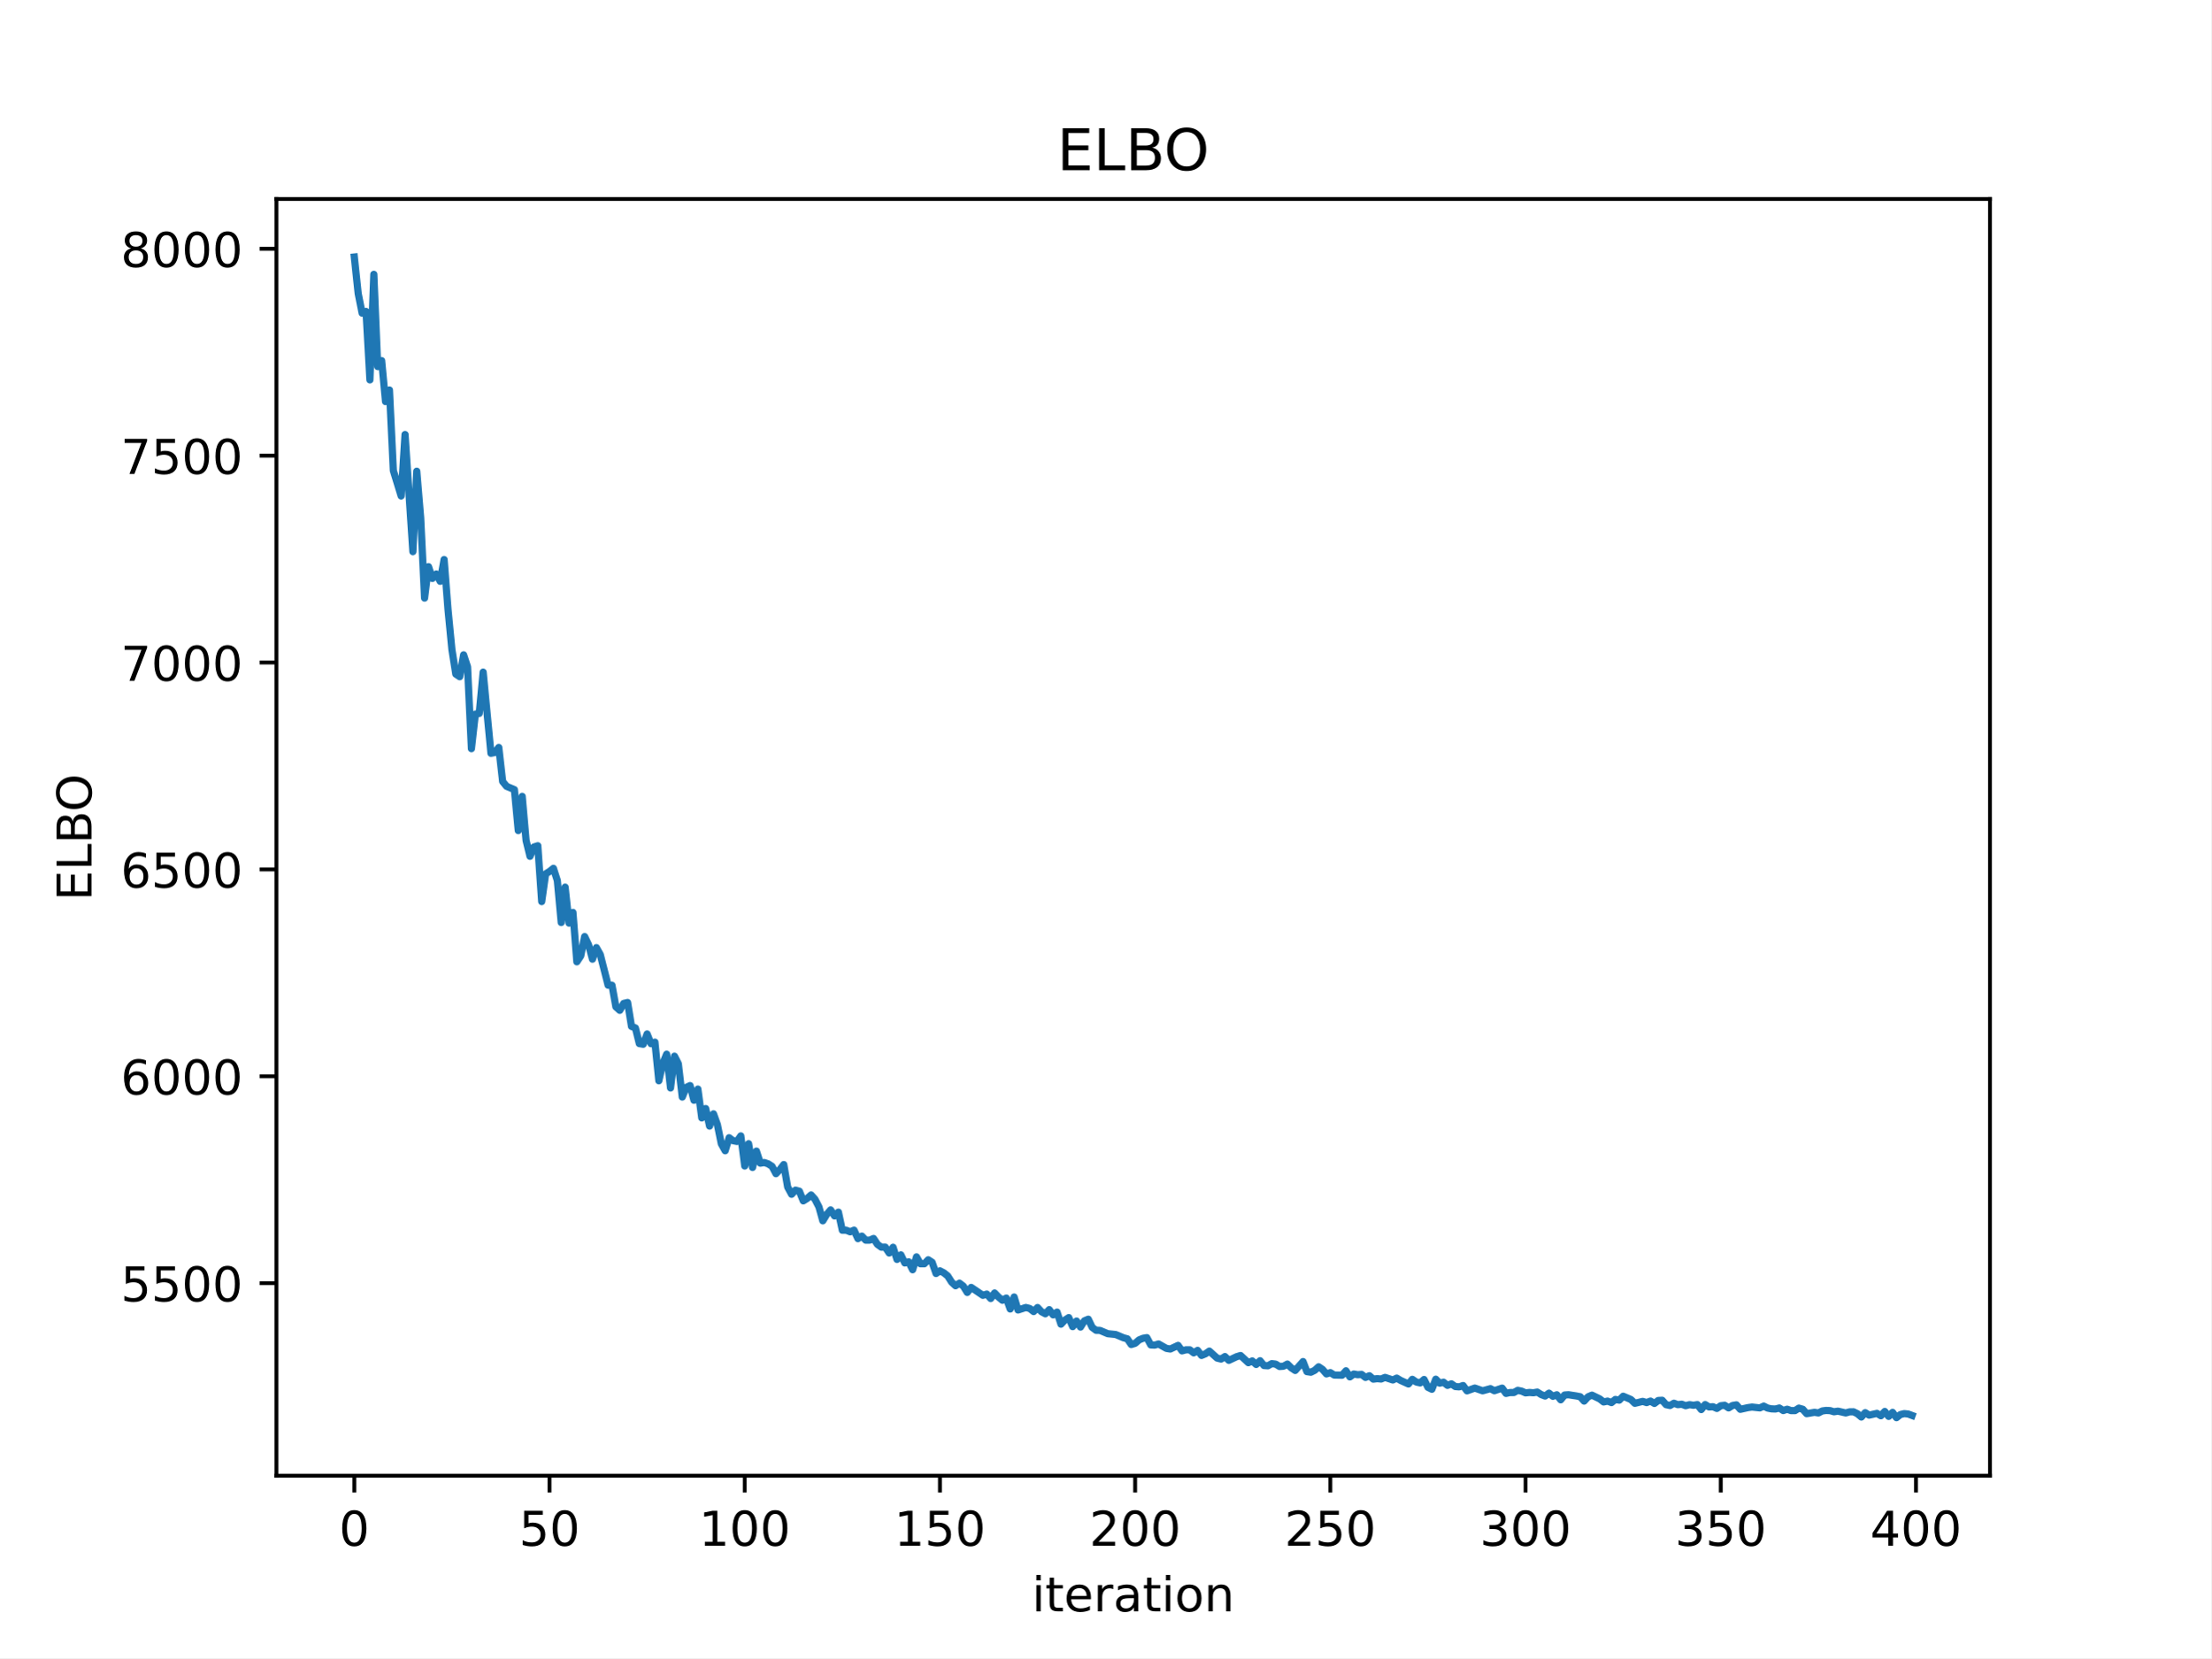
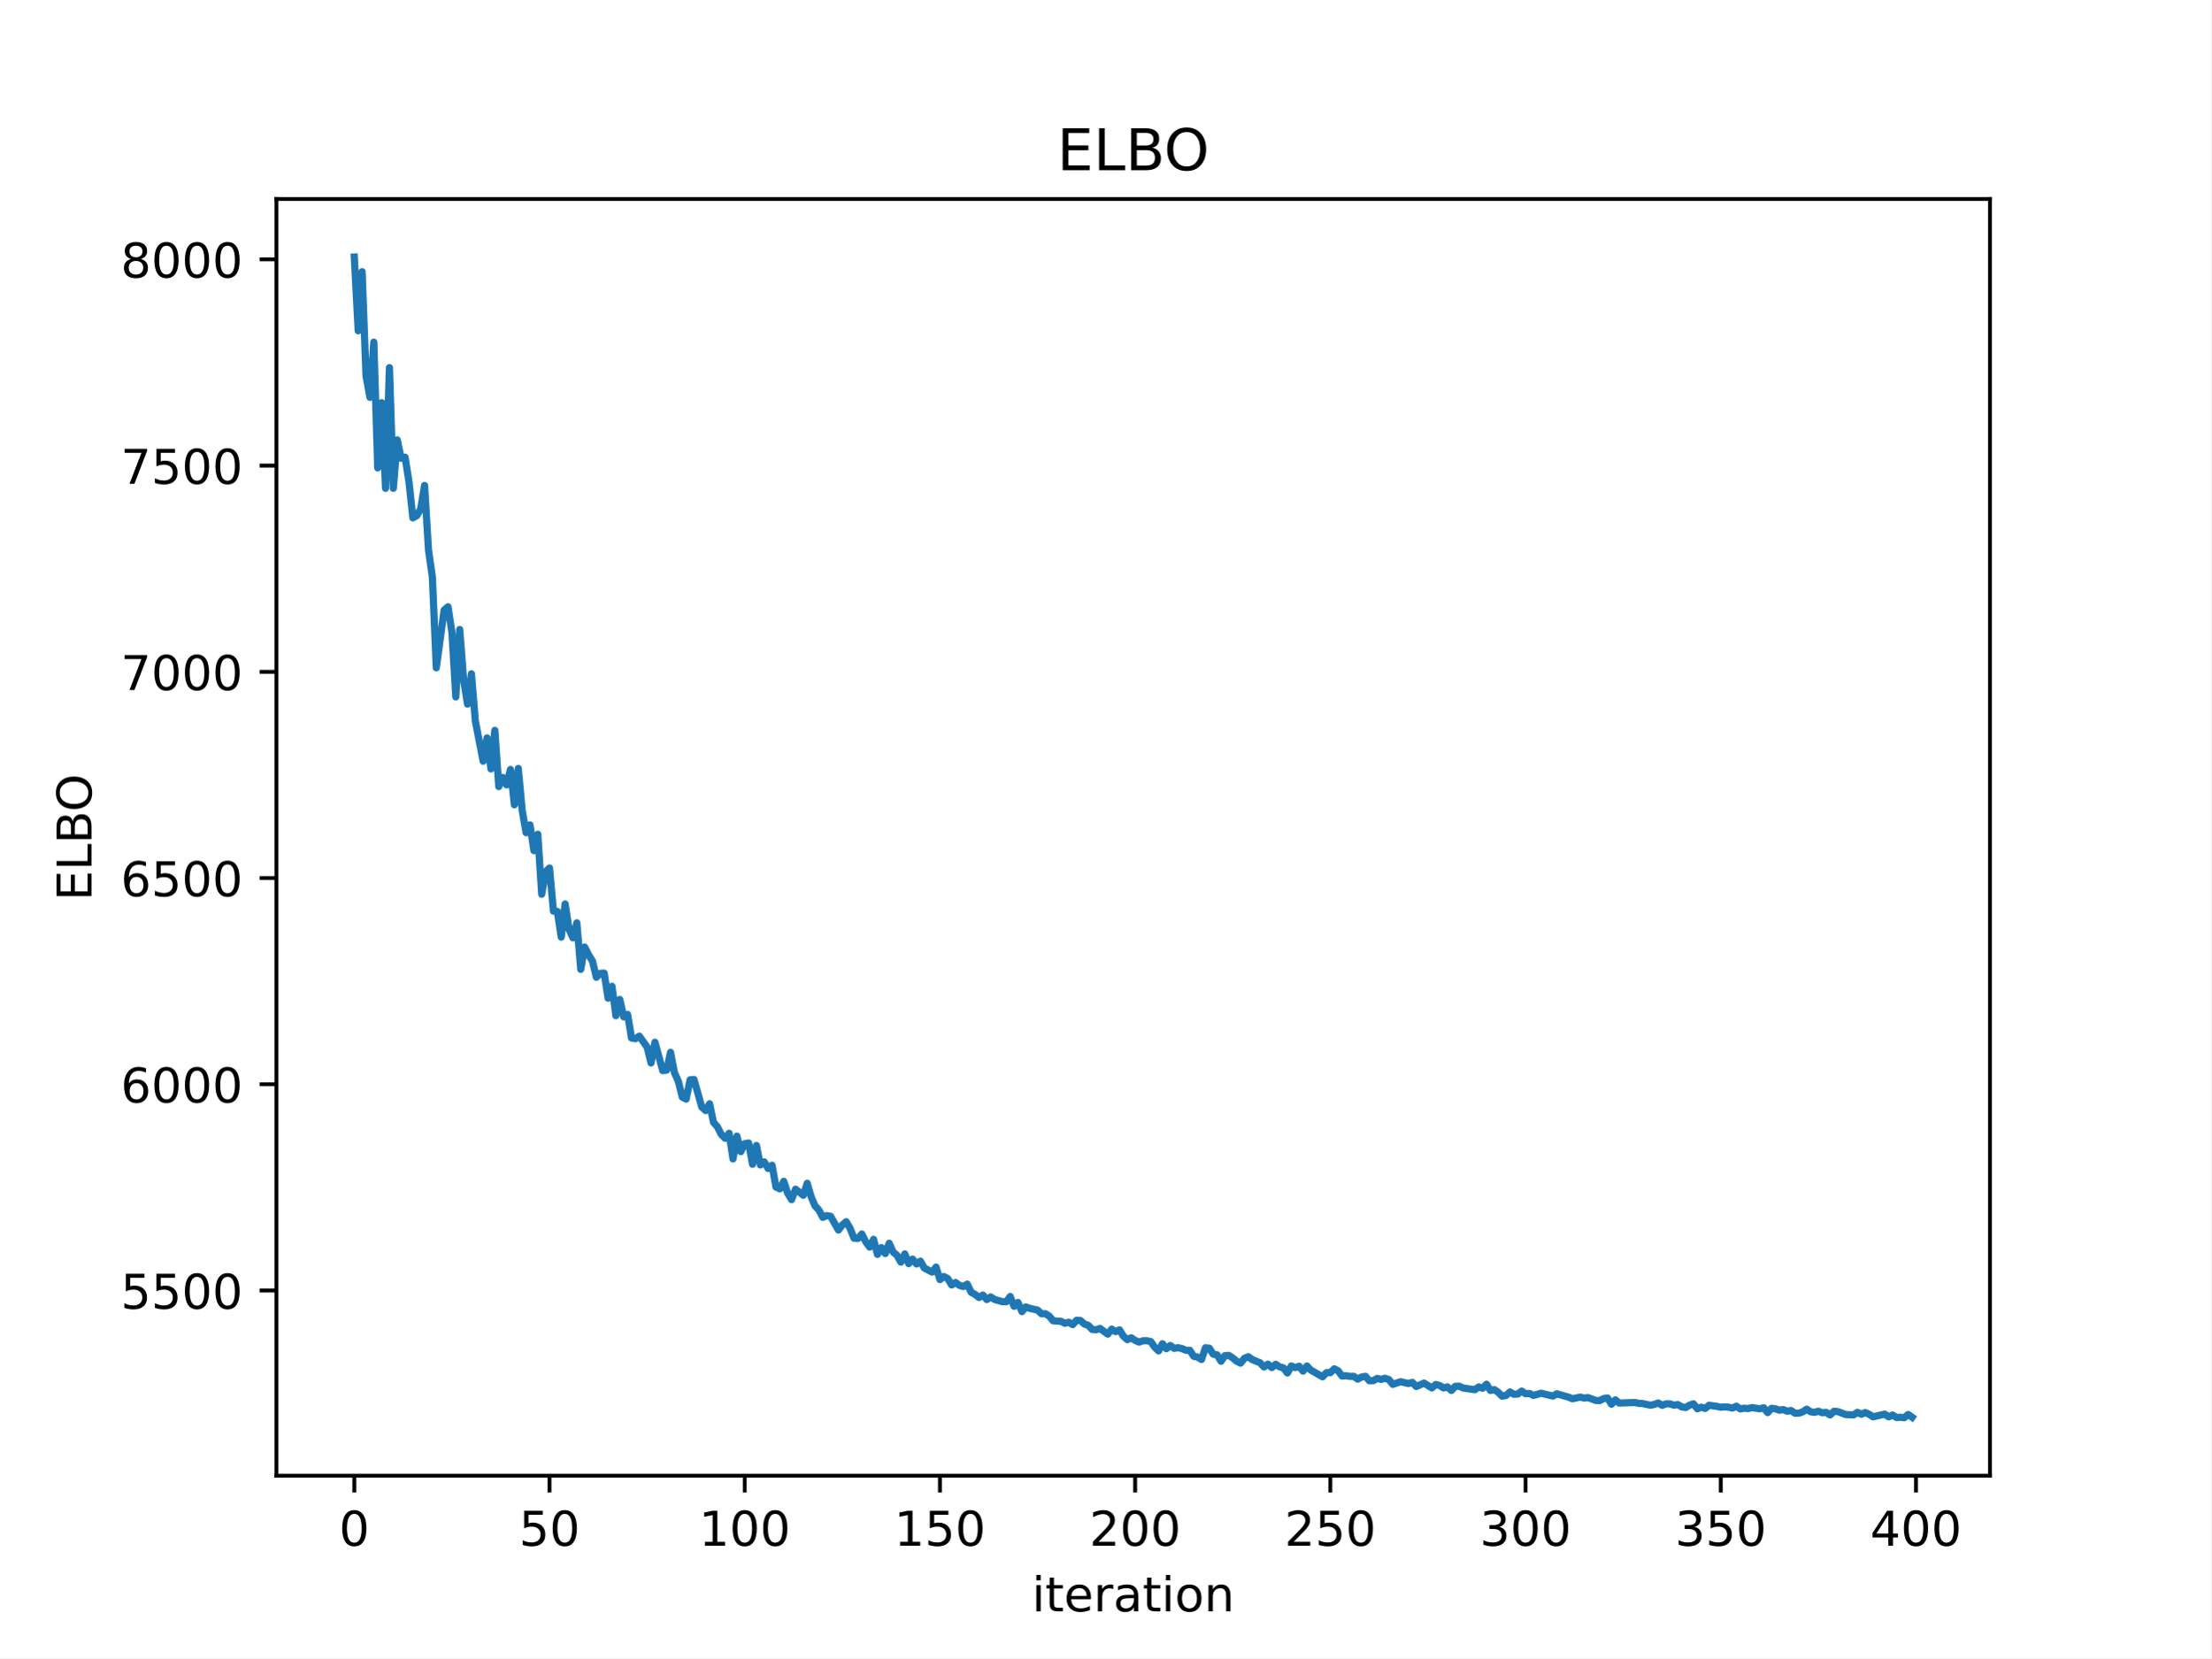
<svg xmlns="http://www.w3.org/2000/svg" xmlns:xlink="http://www.w3.org/1999/xlink" width="460.8pt" height="345.6pt" viewBox="0 0 460.8 345.6" version="1.1">
  <defs>
    <style type="text/css">*{stroke-linejoin: round; stroke-linecap: butt}</style>
  </defs>
  <g id="figure_1">
    <g id="patch_1">
      <path d="M 0 345.6  L 460.8 345.6  L 460.8 0  L 0 0  z " style="fill: #ffffff" />
    </g>
    <g id="axes_1">
      <g id="patch_2">
        <path d="M 57.6 307.584  L 414.72 307.584  L 414.72 41.472  L 57.6 41.472  z " style="fill: #ffffff" />
      </g>
      <g id="matplotlib.axis_1">
        <g id="xtick_1">
          <g id="line2d_1">
            <defs>
-               <path id="mc833ccbf90" d="M 0 0  L 0 3.5  " style="stroke: #000000; stroke-width: 0.8" />
+               <path id="md32063d9b9" d="M 0 0  L 0 3.5  " style="stroke: #000000; stroke-width: 0.8" />
            </defs>
            <g>
-               <use xlink:href="#mc833ccbf90" x="73.833" y="307.584" style="stroke: #000000; stroke-width: 0.8" />
+               <use xlink:href="#md32063d9b9" x="73.833" y="307.584" style="stroke: #000000; stroke-width: 0.8" />
            </g>
          </g>
          <g id="text_1">
            <g transform="translate(70.65148 322.1824) scale(0.1 -0.1)">
              <defs>
                <path id="DejaVuSans-30" d="M 2034 4250  Q 1547 4250 1301 3770  Q 1056 3291 1056 2328  Q 1056 1369 1301 889  Q 1547 409 2034 409  Q 2525 409 2770 889  Q 3016 1369 3016 2328  Q 3016 3291 2770 3770  Q 2525 4250 2034 4250  z M 2034 4750  Q 2819 4750 3233 4129  Q 3647 3509 3647 2328  Q 3647 1150 3233 529  Q 2819 -91 2034 -91  Q 1250 -91 836 529  Q 422 1150 422 2328  Q 422 3509 836 4129  Q 1250 4750 2034 4750  z " transform="scale(0.015625)" />
              </defs>
              <use xlink:href="#DejaVuSans-30" />
            </g>
          </g>
        </g>
        <g id="xtick_2">
          <g id="line2d_2">
            <g>
-               <use xlink:href="#mc833ccbf90" x="114.516" y="307.584" style="stroke: #000000; stroke-width: 0.8" />
+               <use xlink:href="#md32063d9b9" x="114.516" y="307.584" style="stroke: #000000; stroke-width: 0.8" />
            </g>
          </g>
          <g id="text_2">
            <g transform="translate(108.1538 322.1824) scale(0.1 -0.1)">
              <defs>
                <path id="DejaVuSans-35" d="M 691 4666  L 3169 4666  L 3169 4134  L 1269 4134  L 1269 2991  Q 1406 3038 1543 3061  Q 1681 3084 1819 3084  Q 2600 3084 3056 2656  Q 3513 2228 3513 1497  Q 3513 744 3044 326  Q 2575 -91 1722 -91  Q 1428 -91 1123 -41  Q 819 9 494 109  L 494 744  Q 775 591 1075 516  Q 1375 441 1709 441  Q 2250 441 2565 725  Q 2881 1009 2881 1497  Q 2881 1984 2565 2268  Q 2250 2553 1709 2553  Q 1456 2553 1204 2497  Q 953 2441 691 2322  L 691 4666  z " transform="scale(0.015625)" />
              </defs>
              <use xlink:href="#DejaVuSans-35" />
              <use xlink:href="#DejaVuSans-30" transform="translate(63.62305 0)" />
            </g>
          </g>
        </g>
        <g id="xtick_3">
          <g id="line2d_3">
            <g>
-               <use xlink:href="#mc833ccbf90" x="155.2" y="307.584" style="stroke: #000000; stroke-width: 0.8" />
+               <use xlink:href="#md32063d9b9" x="155.2" y="307.584" style="stroke: #000000; stroke-width: 0.8" />
            </g>
          </g>
          <g id="text_3">
            <g transform="translate(145.656 322.1824) scale(0.1 -0.1)">
              <defs>
                <path id="DejaVuSans-31" d="M 794 531  L 1825 531  L 1825 4091  L 703 3866  L 703 4441  L 1819 4666  L 2450 4666  L 2450 531  L 3481 531  L 3481 0  L 794 0  L 794 531  z " transform="scale(0.015625)" />
              </defs>
              <use xlink:href="#DejaVuSans-31" />
              <use xlink:href="#DejaVuSans-30" transform="translate(63.62305 0)" />
              <use xlink:href="#DejaVuSans-30" transform="translate(127.2461 0)" />
            </g>
          </g>
        </g>
        <g id="xtick_4">
          <g id="line2d_4">
            <g>
-               <use xlink:href="#mc833ccbf90" x="195.883" y="307.584" style="stroke: #000000; stroke-width: 0.8" />
+               <use xlink:href="#md32063d9b9" x="195.883" y="307.584" style="stroke: #000000; stroke-width: 0.8" />
            </g>
          </g>
          <g id="text_4">
            <g transform="translate(186.3396 322.1824) scale(0.1 -0.1)">
              <use xlink:href="#DejaVuSans-31" />
              <use xlink:href="#DejaVuSans-35" transform="translate(63.62305 0)" />
              <use xlink:href="#DejaVuSans-30" transform="translate(127.2461 0)" />
            </g>
          </g>
        </g>
        <g id="xtick_5">
          <g id="line2d_5">
            <g>
-               <use xlink:href="#mc833ccbf90" x="236.567" y="307.584" style="stroke: #000000; stroke-width: 0.8" />
+               <use xlink:href="#md32063d9b9" x="236.567" y="307.584" style="stroke: #000000; stroke-width: 0.8" />
            </g>
          </g>
          <g id="text_5">
            <g transform="translate(227.0231 322.1824) scale(0.1 -0.1)">
              <defs>
                <path id="DejaVuSans-32" d="M 1228 531  L 3431 531  L 3431 0  L 469 0  L 469 531  Q 828 903 1448 1529  Q 2069 2156 2228 2338  Q 2531 2678 2651 2914  Q 2772 3150 2772 3378  Q 2772 3750 2511 3984  Q 2250 4219 1831 4219  Q 1534 4219 1204 4116  Q 875 4013 500 3803  L 500 4441  Q 881 4594 1212 4672  Q 1544 4750 1819 4750  Q 2544 4750 2975 4387  Q 3406 4025 3406 3419  Q 3406 3131 3298 2873  Q 3191 2616 2906 2266  Q 2828 2175 2409 1742  Q 1991 1309 1228 531  z " transform="scale(0.015625)" />
              </defs>
              <use xlink:href="#DejaVuSans-32" />
              <use xlink:href="#DejaVuSans-30" transform="translate(63.62305 0)" />
              <use xlink:href="#DejaVuSans-30" transform="translate(127.2461 0)" />
            </g>
          </g>
        </g>
        <g id="xtick_6">
          <g id="line2d_6">
            <g>
-               <use xlink:href="#mc833ccbf90" x="277.25" y="307.584" style="stroke: #000000; stroke-width: 0.8" />
+               <use xlink:href="#md32063d9b9" x="277.25" y="307.584" style="stroke: #000000; stroke-width: 0.8" />
            </g>
          </g>
          <g id="text_6">
            <g transform="translate(267.7066 322.1824) scale(0.1 -0.1)">
              <use xlink:href="#DejaVuSans-32" />
              <use xlink:href="#DejaVuSans-35" transform="translate(63.62305 0)" />
              <use xlink:href="#DejaVuSans-30" transform="translate(127.2461 0)" />
            </g>
          </g>
        </g>
        <g id="xtick_7">
          <g id="line2d_7">
            <g>
-               <use xlink:href="#mc833ccbf90" x="317.934" y="307.584" style="stroke: #000000; stroke-width: 0.8" />
+               <use xlink:href="#md32063d9b9" x="317.934" y="307.584" style="stroke: #000000; stroke-width: 0.8" />
            </g>
          </g>
          <g id="text_7">
            <g transform="translate(308.3901 322.1824) scale(0.1 -0.1)">
              <defs>
                <path id="DejaVuSans-33" d="M 2597 2516  Q 3050 2419 3304 2112  Q 3559 1806 3559 1356  Q 3559 666 3084 287  Q 2609 -91 1734 -91  Q 1441 -91 1130 -33  Q 819 25 488 141  L 488 750  Q 750 597 1062 519  Q 1375 441 1716 441  Q 2309 441 2620 675  Q 2931 909 2931 1356  Q 2931 1769 2642 2001  Q 2353 2234 1838 2234  L 1294 2234  L 1294 2753  L 1863 2753  Q 2328 2753 2575 2939  Q 2822 3125 2822 3475  Q 2822 3834 2567 4026  Q 2313 4219 1838 4219  Q 1578 4219 1281 4162  Q 984 4106 628 3988  L 628 4550  Q 988 4650 1302 4700  Q 1616 4750 1894 4750  Q 2613 4750 3031 4423  Q 3450 4097 3450 3541  Q 3450 3153 3228 2886  Q 3006 2619 2597 2516  z " transform="scale(0.015625)" />
              </defs>
              <use xlink:href="#DejaVuSans-33" />
              <use xlink:href="#DejaVuSans-30" transform="translate(63.62305 0)" />
              <use xlink:href="#DejaVuSans-30" transform="translate(127.2461 0)" />
            </g>
          </g>
        </g>
        <g id="xtick_8">
          <g id="line2d_8">
            <g>
-               <use xlink:href="#mc833ccbf90" x="358.617" y="307.584" style="stroke: #000000; stroke-width: 0.8" />
+               <use xlink:href="#md32063d9b9" x="358.617" y="307.584" style="stroke: #000000; stroke-width: 0.8" />
            </g>
          </g>
          <g id="text_8">
            <g transform="translate(349.0737 322.1824) scale(0.1 -0.1)">
              <use xlink:href="#DejaVuSans-33" />
              <use xlink:href="#DejaVuSans-35" transform="translate(63.62305 0)" />
              <use xlink:href="#DejaVuSans-30" transform="translate(127.2461 0)" />
            </g>
          </g>
        </g>
        <g id="xtick_9">
          <g id="line2d_9">
            <g>
-               <use xlink:href="#mc833ccbf90" x="399.301" y="307.584" style="stroke: #000000; stroke-width: 0.8" />
+               <use xlink:href="#md32063d9b9" x="399.301" y="307.584" style="stroke: #000000; stroke-width: 0.8" />
            </g>
          </g>
          <g id="text_9">
            <g transform="translate(389.7572 322.1824) scale(0.1 -0.1)">
              <defs>
                <path id="DejaVuSans-34" d="M 2419 4116  L 825 1625  L 2419 1625  L 2419 4116  z M 2253 4666  L 3047 4666  L 3047 1625  L 3713 1625  L 3713 1100  L 3047 1100  L 3047 0  L 2419 0  L 2419 1100  L 313 1100  L 313 1709  L 2253 4666  z " transform="scale(0.015625)" />
              </defs>
              <use xlink:href="#DejaVuSans-34" />
              <use xlink:href="#DejaVuSans-30" transform="translate(63.62305 0)" />
              <use xlink:href="#DejaVuSans-30" transform="translate(127.2461 0)" />
            </g>
          </g>
        </g>
        <g id="text_10">
          <g transform="translate(215.0373 335.8606) scale(0.1 -0.1)">
            <defs>
              <path id="DejaVuSans-69" d="M 603 3500  L 1178 3500  L 1178 0  L 603 0  L 603 3500  z M 603 4863  L 1178 4863  L 1178 4134  L 603 4134  L 603 4863  z " transform="scale(0.015625)" />
              <path id="DejaVuSans-74" d="M 1172 4494  L 1172 3500  L 2356 3500  L 2356 3053  L 1172 3053  L 1172 1153  Q 1172 725 1289 603  Q 1406 481 1766 481  L 2356 481  L 2356 0  L 1766 0  Q 1100 0 847 248  Q 594 497 594 1153  L 594 3053  L 172 3053  L 172 3500  L 594 3500  L 594 4494  L 1172 4494  z " transform="scale(0.015625)" />
              <path id="DejaVuSans-65" d="M 3597 1894  L 3597 1613  L 953 1613  Q 991 1019 1311 708  Q 1631 397 2203 397  Q 2534 397 2845 478  Q 3156 559 3463 722  L 3463 178  Q 3153 47 2828 -22  Q 2503 -91 2169 -91  Q 1331 -91 842 396  Q 353 884 353 1716  Q 353 2575 817 3079  Q 1281 3584 2069 3584  Q 2775 3584 3186 3129  Q 3597 2675 3597 1894  z M 3022 2063  Q 3016 2534 2758 2815  Q 2500 3097 2075 3097  Q 1594 3097 1305 2825  Q 1016 2553 972 2059  L 3022 2063  z " transform="scale(0.015625)" />
              <path id="DejaVuSans-72" d="M 2631 2963  Q 2534 3019 2420 3045  Q 2306 3072 2169 3072  Q 1681 3072 1420 2755  Q 1159 2438 1159 1844  L 1159 0  L 581 0  L 581 3500  L 1159 3500  L 1159 2956  Q 1341 3275 1631 3429  Q 1922 3584 2338 3584  Q 2397 3584 2469 3576  Q 2541 3569 2628 3553  L 2631 2963  z " transform="scale(0.015625)" />
              <path id="DejaVuSans-61" d="M 2194 1759  Q 1497 1759 1228 1600  Q 959 1441 959 1056  Q 959 750 1161 570  Q 1363 391 1709 391  Q 2188 391 2477 730  Q 2766 1069 2766 1631  L 2766 1759  L 2194 1759  z M 3341 1997  L 3341 0  L 2766 0  L 2766 531  Q 2569 213 2275 61  Q 1981 -91 1556 -91  Q 1019 -91 701 211  Q 384 513 384 1019  Q 384 1609 779 1909  Q 1175 2209 1959 2209  L 2766 2209  L 2766 2266  Q 2766 2663 2505 2880  Q 2244 3097 1772 3097  Q 1472 3097 1187 3025  Q 903 2953 641 2809  L 641 3341  Q 956 3463 1253 3523  Q 1550 3584 1831 3584  Q 2591 3584 2966 3190  Q 3341 2797 3341 1997  z " transform="scale(0.015625)" />
              <path id="DejaVuSans-6f" d="M 1959 3097  Q 1497 3097 1228 2736  Q 959 2375 959 1747  Q 959 1119 1226 758  Q 1494 397 1959 397  Q 2419 397 2687 759  Q 2956 1122 2956 1747  Q 2956 2369 2687 2733  Q 2419 3097 1959 3097  z M 1959 3584  Q 2709 3584 3137 3096  Q 3566 2609 3566 1747  Q 3566 888 3137 398  Q 2709 -91 1959 -91  Q 1206 -91 779 398  Q 353 888 353 1747  Q 353 2609 779 3096  Q 1206 3584 1959 3584  z " transform="scale(0.015625)" />
              <path id="DejaVuSans-6e" d="M 3513 2113  L 3513 0  L 2938 0  L 2938 2094  Q 2938 2591 2744 2837  Q 2550 3084 2163 3084  Q 1697 3084 1428 2787  Q 1159 2491 1159 1978  L 1159 0  L 581 0  L 581 3500  L 1159 3500  L 1159 2956  Q 1366 3272 1645 3428  Q 1925 3584 2291 3584  Q 2894 3584 3203 3211  Q 3513 2838 3513 2113  z " transform="scale(0.015625)" />
            </defs>
            <use xlink:href="#DejaVuSans-69" />
            <use xlink:href="#DejaVuSans-74" transform="translate(27.7832 0)" />
            <use xlink:href="#DejaVuSans-65" transform="translate(66.99219 0)" />
            <use xlink:href="#DejaVuSans-72" transform="translate(128.5156 0)" />
            <use xlink:href="#DejaVuSans-61" transform="translate(169.6289 0)" />
            <use xlink:href="#DejaVuSans-74" transform="translate(230.9082 0)" />
            <use xlink:href="#DejaVuSans-69" transform="translate(270.1172 0)" />
            <use xlink:href="#DejaVuSans-6f" transform="translate(297.9004 0)" />
            <use xlink:href="#DejaVuSans-6e" transform="translate(359.082 0)" />
          </g>
        </g>
      </g>
      <g id="matplotlib.axis_2">
        <g id="ytick_1">
          <g id="line2d_10">
            <defs>
-               <path id="m7bde26a896" d="M 0 0  L -3.5 0  " style="stroke: #000000; stroke-width: 0.8" />
+               <path id="m57c0dbff51" d="M 0 0  L -3.5 0  " style="stroke: #000000; stroke-width: 0.8" />
            </defs>
            <g>
-               <use xlink:href="#m7bde26a896" x="57.6" y="267.454" style="stroke: #000000; stroke-width: 0.8" />
+               <use xlink:href="#m57c0dbff51" x="57.6" y="268.985" style="stroke: #000000; stroke-width: 0.8" />
            </g>
          </g>
          <g id="text_11">
-             <g transform="translate(25.15 271.2532) scale(0.1 -0.1)">
+             <g transform="translate(25.15 272.7844) scale(0.1 -0.1)">
              <use xlink:href="#DejaVuSans-35" />
              <use xlink:href="#DejaVuSans-35" transform="translate(63.62305 0)" />
              <use xlink:href="#DejaVuSans-30" transform="translate(127.2461 0)" />
              <use xlink:href="#DejaVuSans-30" transform="translate(190.8691 0)" />
            </g>
          </g>
        </g>
        <g id="ytick_2">
          <g id="line2d_11">
            <g>
-               <use xlink:href="#m7bde26a896" x="57.6" y="224.333" style="stroke: #000000; stroke-width: 0.8" />
+               <use xlink:href="#m57c0dbff51" x="57.6" y="225.998" style="stroke: #000000; stroke-width: 0.8" />
            </g>
          </g>
          <g id="text_12">
-             <g transform="translate(25.15 228.1317) scale(0.1 -0.1)">
+             <g transform="translate(25.15 229.7975) scale(0.1 -0.1)">
              <defs>
                <path id="DejaVuSans-36" d="M 2113 2584  Q 1688 2584 1439 2293  Q 1191 2003 1191 1497  Q 1191 994 1439 701  Q 1688 409 2113 409  Q 2538 409 2786 701  Q 3034 994 3034 1497  Q 3034 2003 2786 2293  Q 2538 2584 2113 2584  z M 3366 4563  L 3366 3988  Q 3128 4100 2886 4159  Q 2644 4219 2406 4219  Q 1781 4219 1451 3797  Q 1122 3375 1075 2522  Q 1259 2794 1537 2939  Q 1816 3084 2150 3084  Q 2853 3084 3261 2657  Q 3669 2231 3669 1497  Q 3669 778 3244 343  Q 2819 -91 2113 -91  Q 1303 -91 875 529  Q 447 1150 447 2328  Q 447 3434 972 4092  Q 1497 4750 2381 4750  Q 2619 4750 2861 4703  Q 3103 4656 3366 4563  z " transform="scale(0.015625)" />
              </defs>
              <use xlink:href="#DejaVuSans-36" />
              <use xlink:href="#DejaVuSans-30" transform="translate(63.62305 0)" />
              <use xlink:href="#DejaVuSans-30" transform="translate(127.2461 0)" />
              <use xlink:href="#DejaVuSans-30" transform="translate(190.8691 0)" />
            </g>
          </g>
        </g>
        <g id="ytick_3">
          <g id="line2d_12">
            <g>
-               <use xlink:href="#m7bde26a896" x="57.6" y="181.211" style="stroke: #000000; stroke-width: 0.8" />
+               <use xlink:href="#m57c0dbff51" x="57.6" y="183.011" style="stroke: #000000; stroke-width: 0.8" />
            </g>
          </g>
          <g id="text_13">
-             <g transform="translate(25.15 185.0103) scale(0.1 -0.1)">
+             <g transform="translate(25.15 186.8106) scale(0.1 -0.1)">
              <use xlink:href="#DejaVuSans-36" />
              <use xlink:href="#DejaVuSans-35" transform="translate(63.62305 0)" />
              <use xlink:href="#DejaVuSans-30" transform="translate(127.2461 0)" />
              <use xlink:href="#DejaVuSans-30" transform="translate(190.8691 0)" />
            </g>
          </g>
        </g>
        <g id="ytick_4">
          <g id="line2d_13">
            <g>
-               <use xlink:href="#m7bde26a896" x="57.6" y="138.09" style="stroke: #000000; stroke-width: 0.8" />
+               <use xlink:href="#m57c0dbff51" x="57.6" y="140.024" style="stroke: #000000; stroke-width: 0.8" />
            </g>
          </g>
          <g id="text_14">
-             <g transform="translate(25.15 141.8888) scale(0.1 -0.1)">
+             <g transform="translate(25.15 143.8237) scale(0.1 -0.1)">
              <defs>
                <path id="DejaVuSans-37" d="M 525 4666  L 3525 4666  L 3525 4397  L 1831 0  L 1172 0  L 2766 4134  L 525 4134  L 525 4666  z " transform="scale(0.015625)" />
              </defs>
              <use xlink:href="#DejaVuSans-37" />
              <use xlink:href="#DejaVuSans-30" transform="translate(63.62305 0)" />
              <use xlink:href="#DejaVuSans-30" transform="translate(127.2461 0)" />
              <use xlink:href="#DejaVuSans-30" transform="translate(190.8691 0)" />
            </g>
          </g>
        </g>
        <g id="ytick_5">
          <g id="line2d_14">
            <g>
-               <use xlink:href="#m7bde26a896" x="57.6" y="94.968" style="stroke: #000000; stroke-width: 0.8" />
+               <use xlink:href="#m57c0dbff51" x="57.6" y="97.038" style="stroke: #000000; stroke-width: 0.8" />
            </g>
          </g>
          <g id="text_15">
-             <g transform="translate(25.15 98.76726) scale(0.1 -0.1)">
+             <g transform="translate(25.15 100.8368) scale(0.1 -0.1)">
              <use xlink:href="#DejaVuSans-37" />
              <use xlink:href="#DejaVuSans-35" transform="translate(63.62305 0)" />
              <use xlink:href="#DejaVuSans-30" transform="translate(127.2461 0)" />
              <use xlink:href="#DejaVuSans-30" transform="translate(190.8691 0)" />
            </g>
          </g>
        </g>
        <g id="ytick_6">
          <g id="line2d_15">
            <g>
-               <use xlink:href="#m7bde26a896" x="57.6" y="51.847" style="stroke: #000000; stroke-width: 0.8" />
+               <use xlink:href="#m57c0dbff51" x="57.6" y="54.051" style="stroke: #000000; stroke-width: 0.8" />
            </g>
          </g>
          <g id="text_16">
-             <g transform="translate(25.15 55.64577) scale(0.1 -0.1)">
+             <g transform="translate(25.15 57.84994) scale(0.1 -0.1)">
              <defs>
                <path id="DejaVuSans-38" d="M 2034 2216  Q 1584 2216 1326 1975  Q 1069 1734 1069 1313  Q 1069 891 1326 650  Q 1584 409 2034 409  Q 2484 409 2743 651  Q 3003 894 3003 1313  Q 3003 1734 2745 1975  Q 2488 2216 2034 2216  z M 1403 2484  Q 997 2584 770 2862  Q 544 3141 544 3541  Q 544 4100 942 4425  Q 1341 4750 2034 4750  Q 2731 4750 3128 4425  Q 3525 4100 3525 3541  Q 3525 3141 3298 2862  Q 3072 2584 2669 2484  Q 3125 2378 3379 2068  Q 3634 1759 3634 1313  Q 3634 634 3220 271  Q 2806 -91 2034 -91  Q 1263 -91 848 271  Q 434 634 434 1313  Q 434 1759 690 2068  Q 947 2378 1403 2484  z M 1172 3481  Q 1172 3119 1398 2916  Q 1625 2713 2034 2713  Q 2441 2713 2670 2916  Q 2900 3119 2900 3481  Q 2900 3844 2670 4047  Q 2441 4250 2034 4250  Q 1625 4250 1398 4047  Q 1172 3844 1172 3481  z " transform="scale(0.015625)" />
              </defs>
              <use xlink:href="#DejaVuSans-38" />
              <use xlink:href="#DejaVuSans-30" transform="translate(63.62305 0)" />
              <use xlink:href="#DejaVuSans-30" transform="translate(127.2461 0)" />
              <use xlink:href="#DejaVuSans-30" transform="translate(190.8691 0)" />
            </g>
          </g>
        </g>
        <g id="text_17">
          <g transform="translate(19.07031 187.7522) rotate(-90) scale(0.1 -0.1)">
            <defs>
              <path id="DejaVuSans-45" d="M 628 4666  L 3578 4666  L 3578 4134  L 1259 4134  L 1259 2753  L 3481 2753  L 3481 2222  L 1259 2222  L 1259 531  L 3634 531  L 3634 0  L 628 0  L 628 4666  z " transform="scale(0.015625)" />
              <path id="DejaVuSans-4c" d="M 628 4666  L 1259 4666  L 1259 531  L 3531 531  L 3531 0  L 628 0  L 628 4666  z " transform="scale(0.015625)" />
              <path id="DejaVuSans-42" d="M 1259 2228  L 1259 519  L 2272 519  Q 2781 519 3026 730  Q 3272 941 3272 1375  Q 3272 1813 3026 2020  Q 2781 2228 2272 2228  L 1259 2228  z M 1259 4147  L 1259 2741  L 2194 2741  Q 2656 2741 2882 2914  Q 3109 3088 3109 3444  Q 3109 3797 2882 3972  Q 2656 4147 2194 4147  L 1259 4147  z M 628 4666  L 2241 4666  Q 2963 4666 3353 4366  Q 3744 4066 3744 3513  Q 3744 3084 3544 2831  Q 3344 2578 2956 2516  Q 3422 2416 3680 2098  Q 3938 1781 3938 1306  Q 3938 681 3513 340  Q 3088 0 2303 0  L 628 0  L 628 4666  z " transform="scale(0.015625)" />
              <path id="DejaVuSans-4f" d="M 2522 4238  Q 1834 4238 1429 3725  Q 1025 3213 1025 2328  Q 1025 1447 1429 934  Q 1834 422 2522 422  Q 3209 422 3611 934  Q 4013 1447 4013 2328  Q 4013 3213 3611 3725  Q 3209 4238 2522 4238  z M 2522 4750  Q 3503 4750 4090 4092  Q 4678 3434 4678 2328  Q 4678 1225 4090 567  Q 3503 -91 2522 -91  Q 1538 -91 948 565  Q 359 1222 359 2328  Q 359 3434 948 4092  Q 1538 4750 2522 4750  z " transform="scale(0.015625)" />
            </defs>
            <use xlink:href="#DejaVuSans-45" />
            <use xlink:href="#DejaVuSans-4c" transform="translate(63.18359 0)" />
            <use xlink:href="#DejaVuSans-42" transform="translate(118.8965 0)" />
            <use xlink:href="#DejaVuSans-4f" transform="translate(185.75 0)" />
          </g>
        </g>
      </g>
      <g id="line2d_16">
-         <path d="M 73.833 53.568  L 74.646 61.19  L 75.46 65.26  L 76.274 64.905  L 77.087 79.18  L 77.901 57.174  L 78.715 76.399  L 79.528 75.156  L 80.342 83.699  L 81.156 81.281  L 81.969 98.078  L 83.597 103.377  L 84.41 90.562  L 86.038 114.977  L 86.851 98.222  L 87.665 107.927  L 88.479 124.656  L 89.292 118.104  L 90.106 120.562  L 90.92 119.632  L 91.733 121.162  L 92.547 116.621  L 93.361 127.025  L 94.174 135.398  L 94.988 140.499  L 95.802 141.044  L 96.616 136.494  L 97.429 138.983  L 98.243 156.053  L 99.057 148.839  L 99.87 148.7  L 100.684 140.093  L 102.311 157.011  L 103.125 156.837  L 103.939 155.796  L 104.752 162.892  L 105.566 163.898  L 107.193 164.575  L 108.007 173.123  L 108.821 165.978  L 109.634 175.172  L 110.448 178.484  L 111.262 176.537  L 112.075 176.281  L 112.889 187.919  L 113.703 182.146  L 114.516 181.639  L 115.33 180.993  L 116.144 183.523  L 116.957 192.283  L 117.771 184.9  L 118.585 192.406  L 119.398 190.172  L 120.212 200.474  L 121.026 199.243  L 121.839 195.212  L 122.653 196.916  L 123.467 199.923  L 124.28 197.508  L 125.094 198.964  L 126.721 205.341  L 127.535 205.358  L 128.349 209.86  L 129.162 210.588  L 129.976 209.143  L 130.79 208.945  L 131.603 213.931  L 132.417 214.257  L 133.231 217.514  L 134.044 217.659  L 134.858 215.508  L 135.672 217.542  L 136.485 217.211  L 137.299 225.264  L 138.113 221.709  L 138.926 219.729  L 139.74 226.763  L 140.554 220.134  L 141.367 221.723  L 142.181 228.659  L 142.995 226.644  L 143.808 226.269  L 144.622 229.331  L 145.436 226.998  L 146.249 233.007  L 147.063 231.055  L 147.877 234.711  L 148.69 232.161  L 149.504 234.407  L 150.318 238.404  L 151.131 239.855  L 151.945 237.14  L 152.759 237.748  L 153.572 237.91  L 154.386 236.757  L 155.2 243.032  L 156.013 238.387  L 156.827 243.341  L 157.641 239.926  L 158.454 242.446  L 159.268 242.304  L 160.082 242.578  L 160.895 243.103  L 161.709 244.634  L 162.523 243.772  L 163.336 242.728  L 164.15 247.425  L 164.964 248.926  L 165.777 248.067  L 166.591 248.293  L 167.405 250.304  L 168.219 249.795  L 169.032 249.066  L 169.846 249.974  L 170.66 251.545  L 171.473 254.46  L 172.287 253.122  L 173.101 252.182  L 173.914 253.44  L 174.728 252.648  L 175.542 256.43  L 176.355 256.417  L 177.169 256.753  L 177.983 256.406  L 178.796 258.181  L 179.61 257.647  L 180.424 258.494  L 181.237 258.491  L 182.051 258.137  L 182.865 259.376  L 183.678 259.955  L 184.492 259.939  L 185.306 261.173  L 186.119 259.966  L 186.933 262.507  L 187.747 261.557  L 188.56 263.241  L 189.374 263.002  L 190.188 264.658  L 191.001 261.971  L 191.815 263.406  L 192.629 263.409  L 193.442 262.578  L 194.256 263.103  L 195.07 265.441  L 195.883 264.882  L 196.697 265.304  L 197.511 265.957  L 198.324 267.247  L 199.138 267.994  L 199.952 267.46  L 200.765 268.075  L 201.579 269.39  L 202.393 268.337  L 204.834 269.987  L 205.647 269.724  L 206.461 270.66  L 207.275 269.498  L 208.088 270.35  L 208.902 271.023  L 209.716 270.56  L 210.529 272.839  L 211.343 270.337  L 212.157 273.047  L 213.784 272.523  L 214.598 272.73  L 215.411 273.372  L 216.225 272.528  L 217.039 273.401  L 217.852 273.839  L 218.666 272.972  L 219.48 274.066  L 220.293 273.482  L 221.107 276.003  L 221.921 275.155  L 222.734 274.629  L 223.548 276.514  L 224.362 275.354  L 225.175 276.61  L 225.989 275.307  L 226.803 274.962  L 227.616 276.675  L 228.43 277.285  L 229.244 277.3  L 230.871 277.986  L 232.498 278.151  L 234.126 278.837  L 234.939 279.056  L 235.753 280.248  L 236.567 279.992  L 237.381 279.281  L 238.194 278.948  L 239.008 278.804  L 239.822 280.332  L 240.635 280.372  L 241.449 280.132  L 243.076 281.044  L 243.89 281.18  L 245.517 280.424  L 246.331 281.568  L 247.145 281.343  L 247.958 281.345  L 248.772 281.985  L 249.586 281.465  L 250.399 282.52  L 251.213 282.186  L 252.027 281.614  L 253.654 283.072  L 254.468 283.277  L 255.281 282.749  L 256.095 283.546  L 257.722 282.777  L 258.536 282.53  L 260.163 284.032  L 260.977 283.664  L 261.791 284.398  L 262.604 283.62  L 263.418 284.622  L 264.232 284.678  L 265.045 284.224  L 265.859 284.326  L 266.673 284.83  L 267.486 284.766  L 268.3 284.315  L 269.114 285.114  L 269.927 285.649  L 271.555 283.794  L 272.368 285.891  L 273.182 286.018  L 273.996 285.618  L 274.809 284.883  L 275.623 285.43  L 276.437 286.37  L 277.25 286.102  L 278.064 286.609  L 279.691 286.643  L 280.505 285.717  L 281.319 286.994  L 282.132 286.388  L 282.946 286.539  L 283.76 286.472  L 284.573 287.103  L 285.387 286.751  L 286.201 287.455  L 287.014 287.353  L 287.828 287.431  L 288.642 287.092  L 290.269 287.631  L 291.083 287.24  L 291.896 287.729  L 293.524 288.469  L 294.337 287.493  L 295.151 288.062  L 295.965 288.251  L 296.778 287.529  L 297.592 289.167  L 298.406 289.57  L 299.219 287.468  L 300.033 288.3  L 300.847 288.105  L 301.66 288.76  L 302.474 288.436  L 303.288 288.997  L 304.101 289.066  L 304.915 288.785  L 305.729 289.904  L 307.356 289.316  L 308.984 289.894  L 310.611 289.441  L 311.425 289.881  L 313.052 289.327  L 313.866 290.434  L 314.679 290.248  L 315.493 290.249  L 316.307 289.794  L 317.12 289.965  L 317.934 290.321  L 318.748 290.233  L 319.561 290.296  L 320.375 290.155  L 321.189 290.67  L 322.002 290.983  L 322.816 290.379  L 323.63 291.039  L 324.443 290.715  L 325.257 291.767  L 326.071 290.766  L 326.884 290.709  L 328.512 290.964  L 329.325 291.127  L 330.139 292.034  L 330.953 291.146  L 331.766 290.792  L 333.394 291.584  L 334.207 292.212  L 335.021 292.033  L 335.835 292.343  L 336.648 291.69  L 337.462 291.839  L 338.276 291.019  L 339.903 291.715  L 340.717 292.498  L 342.344 292.092  L 343.158 292.343  L 343.971 292.027  L 344.785 292.523  L 345.599 291.901  L 346.412 291.863  L 347.226 292.785  L 348.04 292.957  L 348.853 292.477  L 349.667 292.78  L 350.481 292.685  L 351.294 292.999  L 352.108 292.776  L 352.922 292.905  L 353.735 292.764  L 354.549 293.799  L 355.363 292.758  L 356.176 293.257  L 356.99 293.208  L 357.804 293.565  L 358.617 292.999  L 359.431 292.909  L 360.245 293.455  L 361.058 292.956  L 361.872 292.816  L 362.686 293.75  L 364.313 293.386  L 365.127 293.277  L 366.754 293.455  L 367.568 293.08  L 368.381 293.492  L 369.195 293.651  L 370.009 293.682  L 370.822 293.472  L 371.636 294.006  L 372.45 293.724  L 373.263 294.019  L 374.077 294.019  L 374.891 293.497  L 375.704 293.734  L 376.518 294.659  L 378.146 294.375  L 378.959 294.508  L 379.773 294.088  L 380.587 293.979  L 381.4 294.022  L 382.214 294.261  L 383.028 294.128  L 384.655 294.51  L 385.469 294.275  L 386.282 294.266  L 387.096 294.668  L 387.91 295.355  L 388.723 294.445  L 389.537 294.965  L 391.164 294.591  L 391.978 295.093  L 392.792 294.195  L 393.605 295.222  L 394.419 294.386  L 395.233 295.488  L 396.046 294.84  L 396.86 294.641  L 397.674 294.733  L 398.487 295.034  L 398.487 295.034  " clip-path="url(#paf31ca9e3c)" style="fill: none; stroke: #1f77b4; stroke-width: 1.5; stroke-linecap: square" />
+         <path d="M 73.833 53.568  L 74.646 68.937  L 75.46 56.627  L 76.274 78.343  L 77.087 82.815  L 77.901 71.316  L 78.715 97.526  L 79.528 83.931  L 80.342 101.778  L 81.156 76.629  L 81.969 101.778  L 82.783 91.683  L 83.597 95.524  L 84.41 95.286  L 85.224 100.403  L 86.038 107.937  L 86.851 107.476  L 87.665 106.088  L 88.479 101.184  L 89.292 114.607  L 90.106 120.319  L 90.92 139.199  L 92.547 127.181  L 93.361 126.471  L 94.174 131.753  L 94.988 145.254  L 95.802 131.201  L 96.616 141.729  L 97.429 146.765  L 98.243 140.438  L 99.057 150.293  L 100.684 158.656  L 101.498 153.8  L 102.311 160.273  L 103.125 152.234  L 103.939 163.946  L 104.752 162.041  L 105.566 163.591  L 106.38 160.379  L 107.193 167.746  L 108.007 160.17  L 108.821 168.916  L 109.634 173.567  L 110.448 171.935  L 111.262 177.297  L 112.075 173.878  L 112.889 186.378  L 113.703 181.714  L 114.516 180.914  L 115.33 189.911  L 116.144 189.967  L 116.957 195.328  L 117.771 188.413  L 118.585 193.704  L 119.398 195.484  L 120.212 192.341  L 121.026 202.049  L 121.839 197.398  L 122.653 199.006  L 123.467 200.31  L 124.28 203.699  L 125.094 202.871  L 125.908 202.83  L 126.721 208.054  L 127.535 205.569  L 128.349 211.707  L 129.162 208.325  L 129.976 211.94  L 130.79 211.436  L 131.603 216.356  L 132.417 216.504  L 133.231 215.964  L 134.858 218.25  L 135.672 221.553  L 136.485 217.235  L 138.113 223.16  L 138.926 223.047  L 139.74 219.341  L 140.554 223.591  L 141.367 225.386  L 142.181 228.664  L 142.995 229.091  L 143.808 225.079  L 144.622 224.999  L 146.249 230.746  L 147.063 231.477  L 147.877 230.064  L 148.69 233.925  L 149.504 234.858  L 150.318 236.456  L 151.131 237.256  L 151.945 236.215  L 152.759 241.561  L 153.572 236.805  L 154.386 240.043  L 155.2 238.376  L 156.013 238.237  L 156.827 242.673  L 157.641 238.753  L 158.454 242.808  L 159.268 242.177  L 160.082 243.555  L 160.895 242.872  L 161.709 247.414  L 162.523 247.805  L 163.336 246.229  L 164.15 248.703  L 164.964 250.048  L 165.777 247.863  L 167.405 249.131  L 168.219 246.638  L 169.032 249.435  L 169.846 251.335  L 170.66 252.225  L 171.473 253.741  L 172.287 253.372  L 173.101 253.52  L 174.728 256.386  L 175.542 255.326  L 176.355 254.638  L 177.169 256.052  L 177.983 258.088  L 178.796 258.143  L 179.61 257.202  L 180.424 258.837  L 181.237 259.934  L 182.051 258.317  L 182.865 261.464  L 183.678 260.04  L 184.492 261.285  L 185.306 259.137  L 186.119 260.957  L 186.933 261.648  L 187.747 263.072  L 188.56 261.355  L 189.374 263.385  L 190.188 262.431  L 191.001 263.452  L 191.815 262.867  L 192.629 264.299  L 194.256 265.146  L 195.07 264.103  L 195.883 266.706  L 196.697 266.07  L 197.511 266.493  L 198.324 267.835  L 199.138 267.312  L 199.952 267.916  L 200.765 268.159  L 201.579 267.657  L 202.393 269.358  L 203.206 269.799  L 204.02 270.443  L 204.834 269.932  L 205.647 270.871  L 206.461 270.316  L 207.275 270.855  L 208.902 271.312  L 209.716 271.326  L 210.529 270.234  L 211.343 272.281  L 212.157 271.472  L 212.97 273.39  L 213.784 272.409  L 214.598 272.702  L 216.225 273.066  L 217.039 273.833  L 217.852 273.811  L 218.666 274.322  L 219.48 275.304  L 221.107 275.399  L 221.921 275.817  L 222.734 275.595  L 223.548 276.099  L 224.362 275.19  L 225.175 275.244  L 225.989 275.985  L 226.803 276.245  L 227.616 277.109  L 228.43 277.169  L 229.244 276.892  L 230.871 278.088  L 231.685 277.031  L 232.498 277.553  L 233.312 277.185  L 234.126 278.509  L 234.939 279.228  L 235.753 278.842  L 236.567 279.387  L 237.381 279.738  L 238.194 279.467  L 239.008 279.456  L 239.822 279.628  L 240.635 280.784  L 241.449 281.576  L 242.263 280.076  L 243.076 281.118  L 243.89 280.439  L 244.704 281.039  L 245.517 280.908  L 246.331 281.091  L 247.145 281.44  L 247.958 281.454  L 248.772 282.696  L 249.586 282.862  L 250.399 283.364  L 251.213 280.924  L 252.027 281.01  L 252.84 282.255  L 253.654 282.399  L 254.468 283.734  L 255.281 282.553  L 256.095 282.508  L 256.909 283.039  L 257.722 283.725  L 258.536 284.126  L 259.35 283.1  L 260.163 282.783  L 260.977 283.39  L 262.604 284.04  L 263.418 284.925  L 264.232 284.331  L 265.045 285.051  L 265.859 284.358  L 266.673 284.899  L 267.486 285.12  L 268.3 286.177  L 269.114 284.715  L 269.927 285.063  L 270.741 284.775  L 271.555 285.789  L 272.368 284.719  L 273.182 285.574  L 275.623 286.97  L 276.437 286.103  L 277.25 286.112  L 278.064 285.307  L 278.878 285.731  L 279.691 286.815  L 280.505 286.747  L 281.319 286.886  L 282.132 286.871  L 282.946 287.454  L 283.76 287.007  L 284.573 286.868  L 285.387 287.797  L 286.201 287.778  L 287.014 287.3  L 287.828 287.516  L 288.642 287.27  L 289.455 287.554  L 290.269 288.548  L 291.896 287.992  L 293.524 288.383  L 294.337 288.137  L 295.151 288.99  L 296.778 288.282  L 298.406 289.295  L 299.219 288.576  L 300.033 288.777  L 300.847 289.301  L 301.66 289.068  L 302.474 289.818  L 303.288 288.952  L 304.101 288.929  L 304.915 289.304  L 307.356 289.659  L 308.17 289.074  L 308.984 289.358  L 309.797 288.517  L 310.611 289.829  L 311.425 289.639  L 312.238 290.2  L 313.052 291.017  L 313.866 290.858  L 314.679 290.132  L 315.493 290.607  L 316.307 290.562  L 317.12 289.952  L 317.934 290.492  L 318.748 290.446  L 319.561 290.851  L 321.189 290.395  L 323.63 290.994  L 324.443 290.519  L 326.884 291.218  L 327.698 291.553  L 329.325 291.204  L 330.139 291.408  L 330.953 291.305  L 332.58 291.907  L 333.394 291.929  L 334.207 291.503  L 335.021 291.389  L 335.835 292.682  L 336.648 291.778  L 337.462 292.447  L 340.717 292.326  L 341.53 292.508  L 342.344 292.552  L 343.971 292.902  L 344.785 292.72  L 345.599 292.42  L 346.412 292.92  L 347.226 292.597  L 348.04 292.612  L 348.853 292.888  L 349.667 292.758  L 350.481 293.244  L 351.294 293.381  L 352.108 292.881  L 352.922 292.604  L 353.735 293.631  L 354.549 293.297  L 355.363 293.572  L 356.176 292.904  L 357.804 293.134  L 358.617 293.31  L 359.431 293.237  L 360.245 293.307  L 361.058 293.49  L 361.872 293.102  L 362.686 293.671  L 363.499 293.513  L 364.313 293.599  L 365.127 293.382  L 366.754 293.646  L 367.568 293.416  L 368.381 294.433  L 369.195 293.532  L 370.009 293.638  L 370.822 293.931  L 371.636 293.802  L 372.45 294.143  L 373.263 294.007  L 374.077 294.561  L 374.891 294.547  L 375.704 294.275  L 376.518 293.712  L 377.332 294.262  L 378.146 294.386  L 378.959 294.151  L 379.773 294.467  L 380.587 294.389  L 381.4 294.919  L 382.214 294.158  L 383.028 294.233  L 384.655 294.843  L 386.282 294.909  L 387.096 294.386  L 387.91 294.777  L 388.723 294.415  L 389.537 294.793  L 390.351 295.306  L 392.792 294.752  L 393.605 295.316  L 394.419 294.937  L 395.233 295.452  L 396.046 295.405  L 396.86 295.488  L 397.674 294.823  L 398.487 295.399  L 398.487 295.399  " clip-path="url(#pb0b79b8fc7)" style="fill: none; stroke: #1f77b4; stroke-width: 1.5; stroke-linecap: square" />
      </g>
      <g id="patch_3">
        <path d="M 57.6 307.584  L 57.6 41.472  " style="fill: none; stroke: #000000; stroke-width: 0.8; stroke-linejoin: miter; stroke-linecap: square" />
      </g>
      <g id="patch_4">
        <path d="M 414.72 307.584  L 414.72 41.472  " style="fill: none; stroke: #000000; stroke-width: 0.8; stroke-linejoin: miter; stroke-linecap: square" />
      </g>
      <g id="patch_5">
        <path d="M 57.6 307.584  L 414.72 307.584  " style="fill: none; stroke: #000000; stroke-width: 0.8; stroke-linejoin: miter; stroke-linecap: square" />
      </g>
      <g id="patch_6">
        <path d="M 57.6 41.472  L 414.72 41.472  " style="fill: none; stroke: #000000; stroke-width: 0.8; stroke-linejoin: miter; stroke-linecap: square" />
      </g>
      <g id="text_18">
        <g transform="translate(220.2909 35.472) scale(0.12 -0.12)">
          <use xlink:href="#DejaVuSans-45" />
          <use xlink:href="#DejaVuSans-4c" transform="translate(63.18359 0)" />
          <use xlink:href="#DejaVuSans-42" transform="translate(118.8965 0)" />
          <use xlink:href="#DejaVuSans-4f" transform="translate(185.75 0)" />
        </g>
      </g>
    </g>
  </g>
  <defs>
-     <clipPath id="paf31ca9e3c">
+     <clipPath id="pb0b79b8fc7">
      <rect x="57.6" y="41.472" width="357.12" height="266.112" />
    </clipPath>
  </defs>
</svg>
